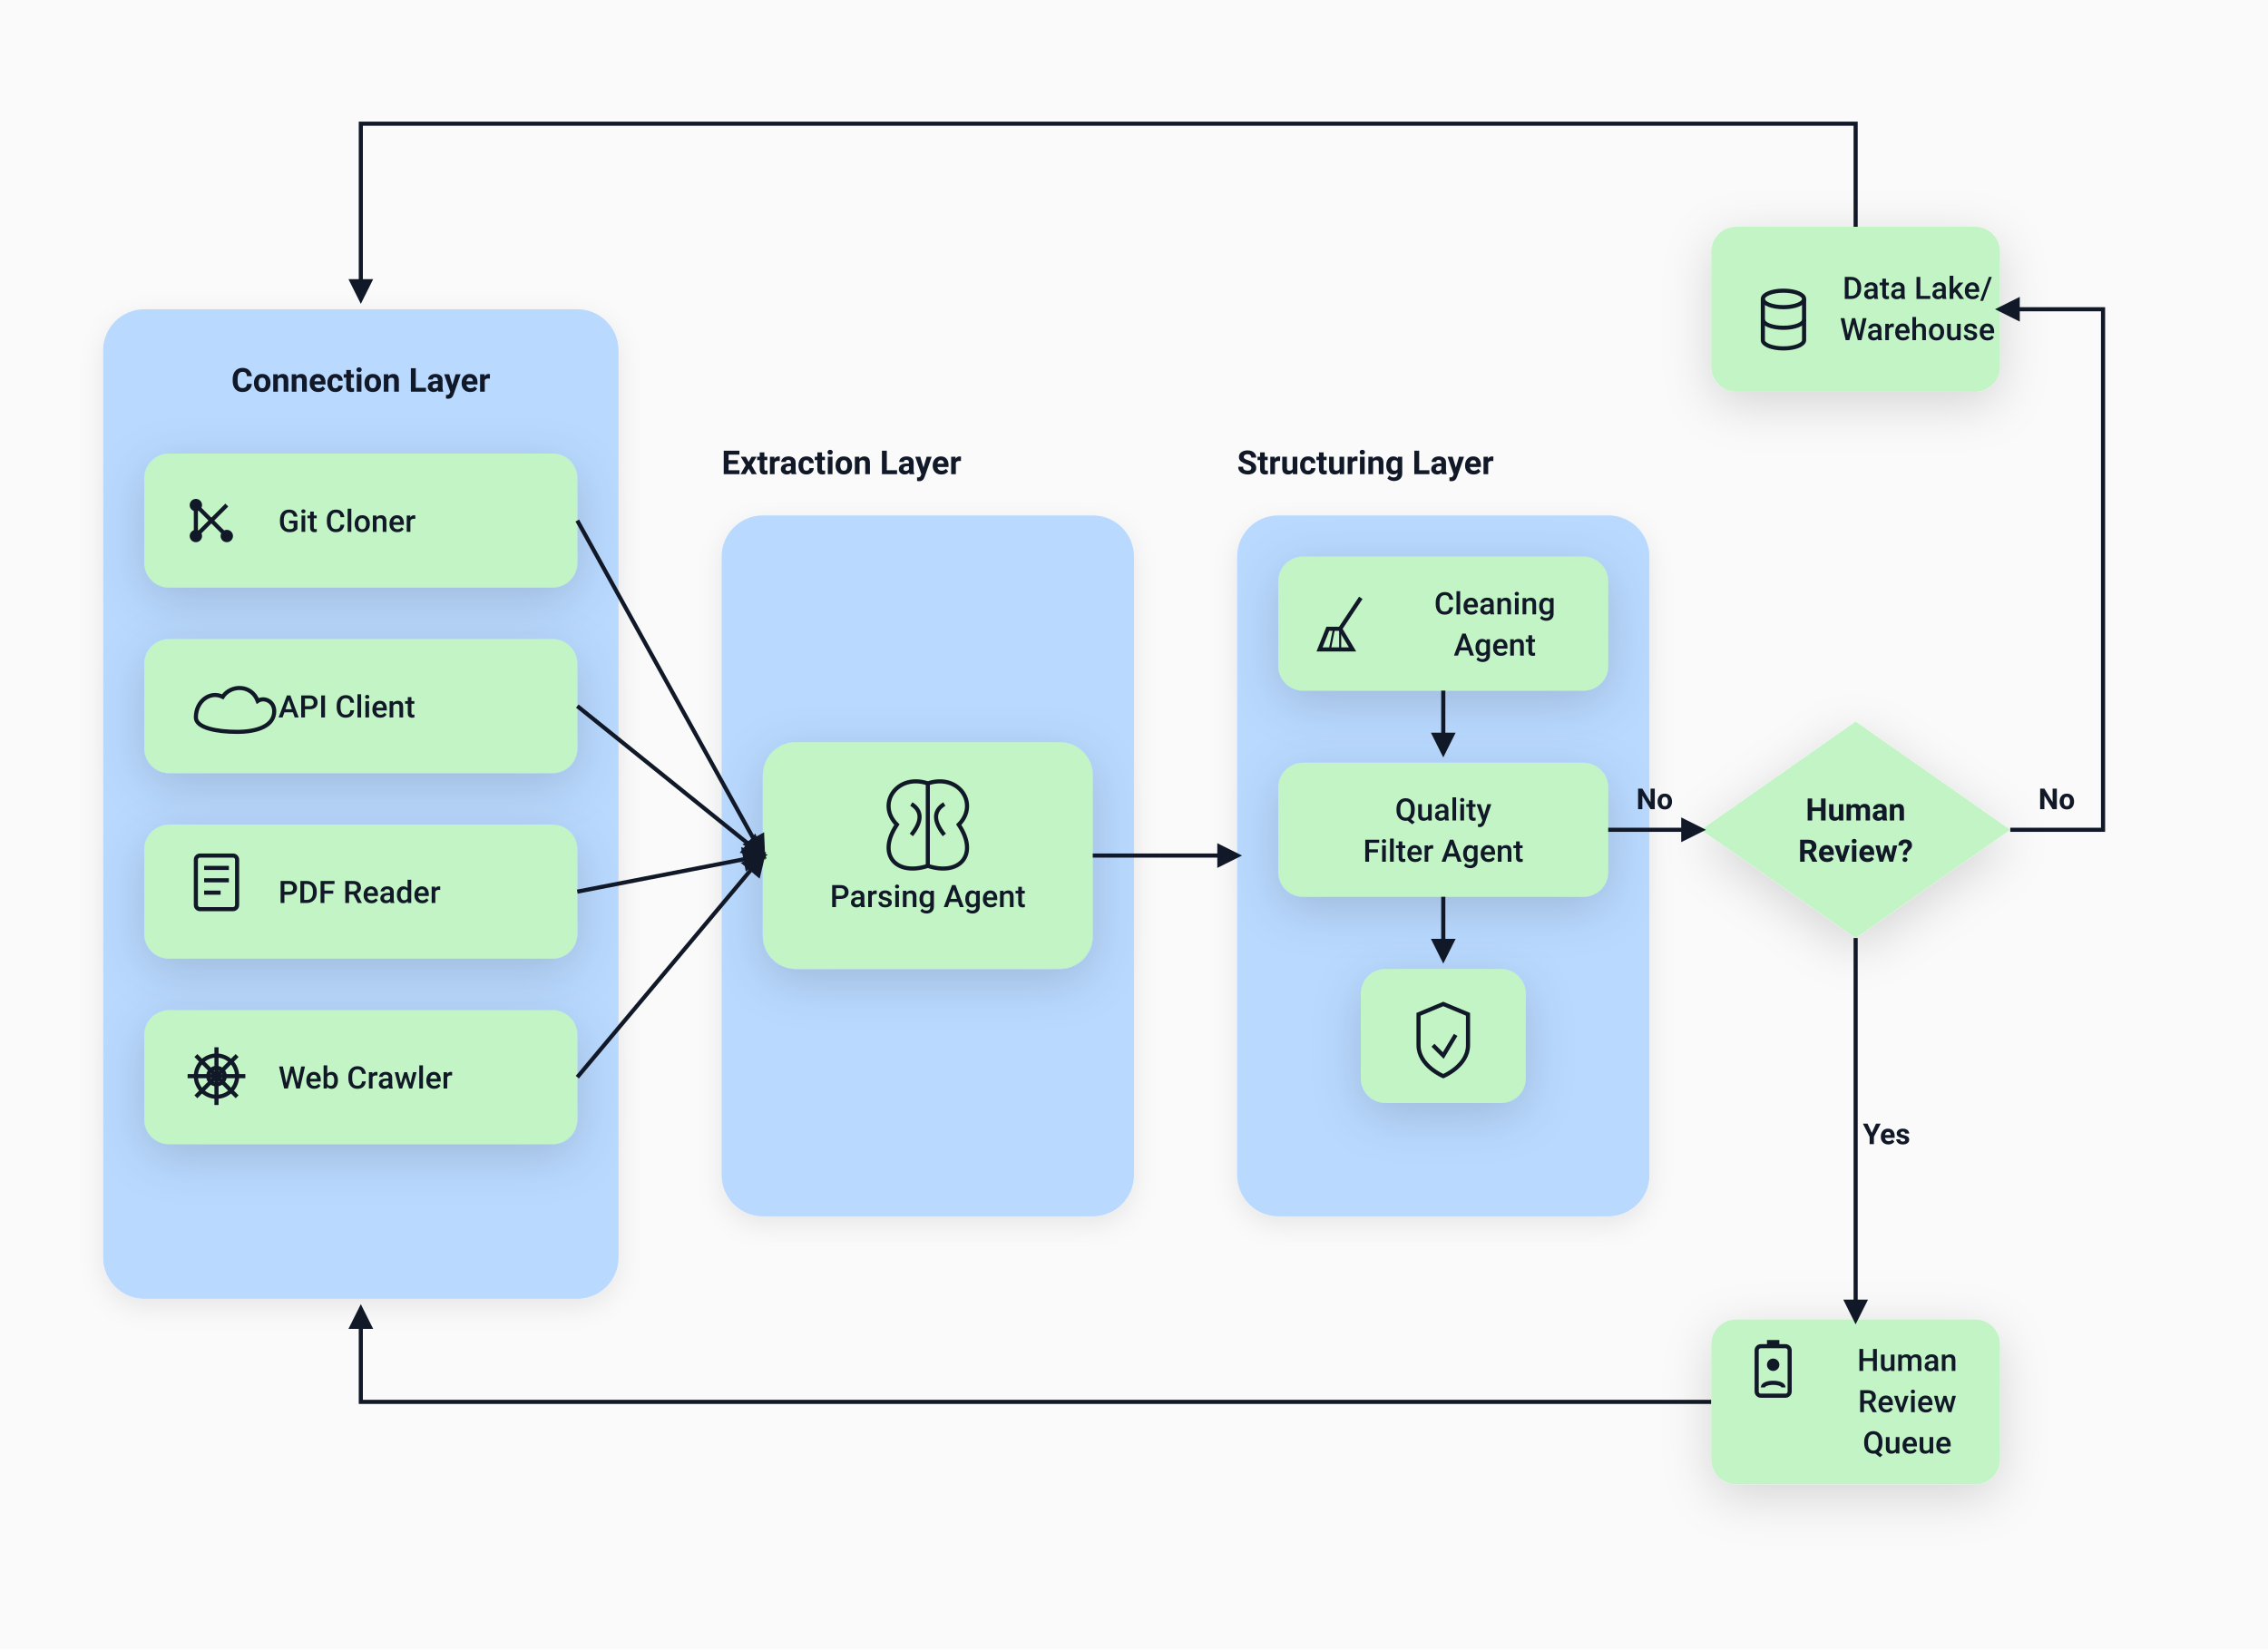
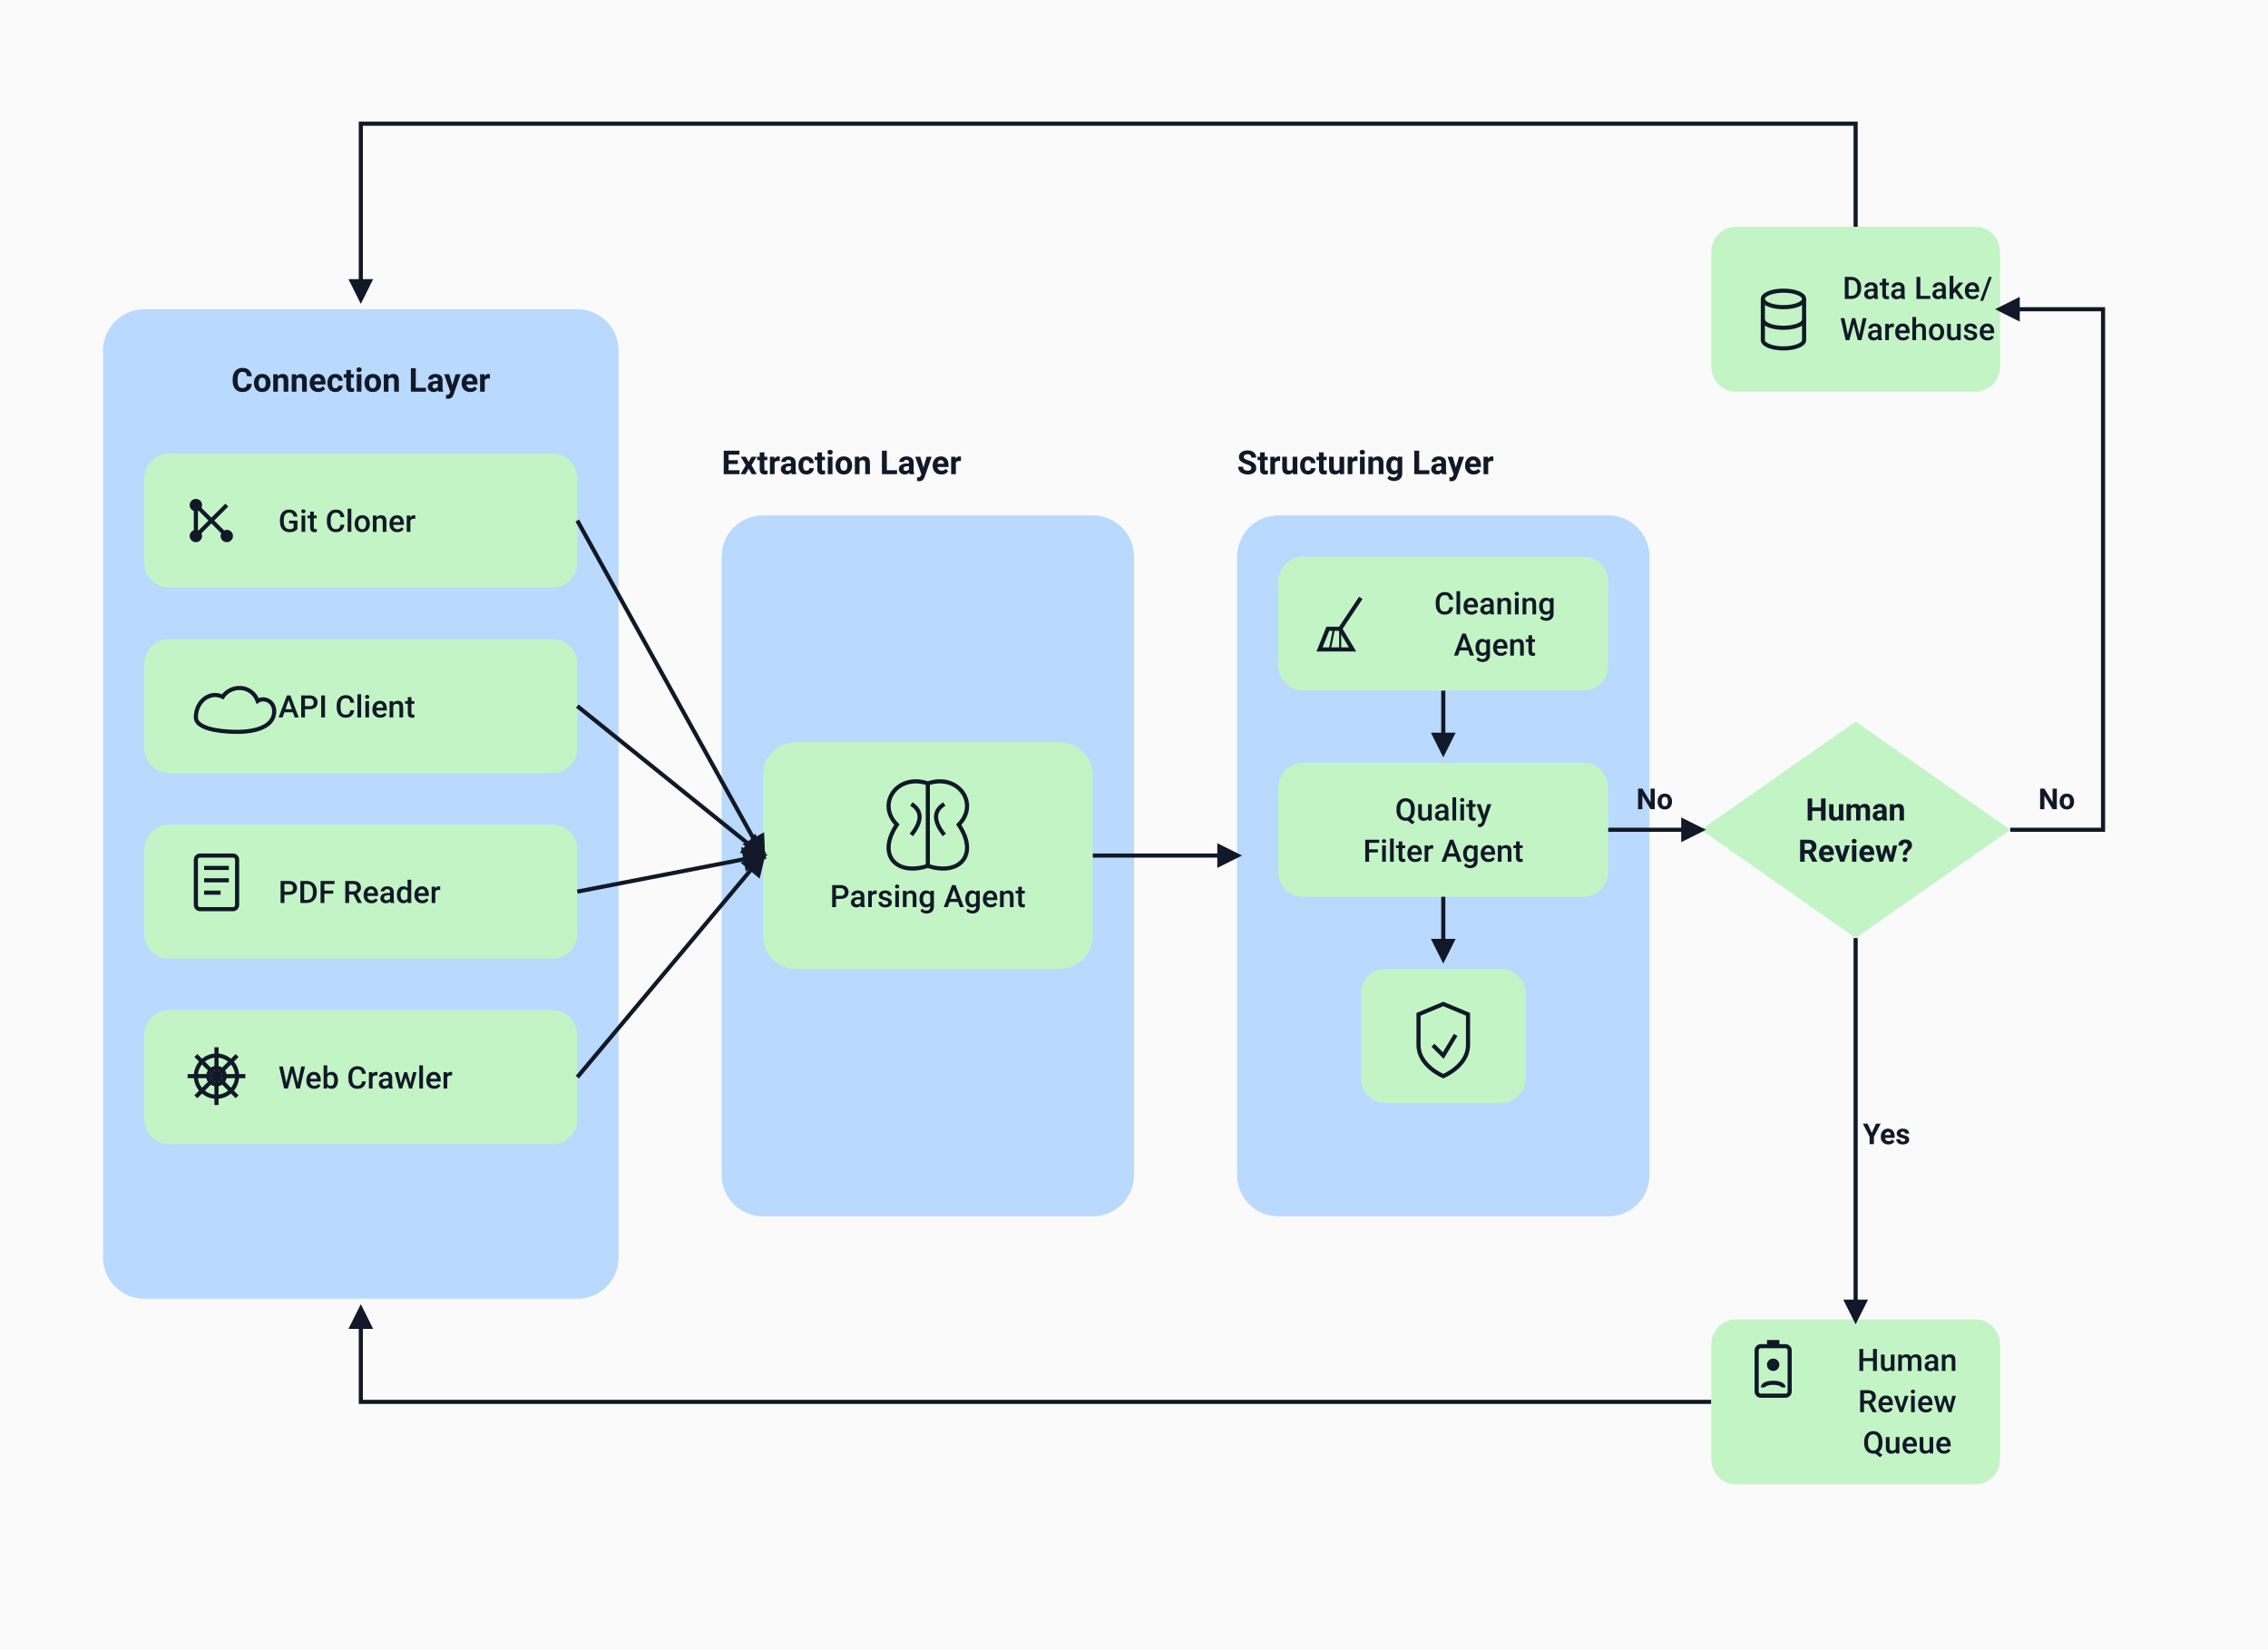
<svg xmlns="http://www.w3.org/2000/svg" viewBox="0 0 1100 800" width="100%" height="100%">
  <defs>
    <style>
            .font-sys { font-family: -apple-system, BlinkMacSystemFont, "Segoe UI", Roboto, Arial, sans-serif; }
            .layer-title { font-size: 16px; font-weight: bold; fill: #111827; }
            .layer-title-inside { font-size: 16px; font-weight: bold; fill: #111827; text-anchor: middle; }
            .btn-text { font-size: 15px; font-weight: 500; fill: #111827; }
            .btn-text-center { font-size: 15px; font-weight: 500; fill: #111827; text-anchor: middle; }
            .diamond-text { font-size: 15px; font-weight: bold; fill: #111827; text-anchor: middle; }
            .label-text { font-size: 14px; font-weight: bold; fill: #111827; text-anchor: middle; }
            
            /* Shadows */
-             .shadow-light { filter: drop-shadow(0px 4px 6px rgba(0, 0, 0, 0.08)); }
-             .shadow-heavy { filter: drop-shadow(0px 6px 12px rgba(0, 0, 0, 0.15)); }
+             .shadow-light {}
+             .shadow-heavy {}
        </style>
    <marker id="arrow-main" viewBox="0 0 10 10" refX="8" refY="5" markerWidth="6" markerHeight="6" orient="auto-start-reverse">
      <path d="M 0 0 L 10 5 L 0 10 z" fill="#111827" />
    </marker>
  </defs>
  <rect width="1100" height="800" fill="#fafafa" />
  <path d="M 900 110 L 900 60 L 175 60 L 175 145" fill="none" stroke="#111827" stroke-width="2" marker-end="url(#arrow-main)" />
  <path d="M 830 680 L 175 680 L 175 635" fill="none" stroke="#111827" stroke-width="2" marker-end="url(#arrow-main)" />
  <rect x="50" y="150" width="250" height="480" rx="20" fill="#b9d9ff" class="shadow-light" />
  <text x="175" y="190" class="font-sys layer-title-inside">Connection Layer</text>
  <rect x="70" y="220" width="210" height="65" rx="12" fill="#c3f4c6" class="shadow-heavy" />
  <g transform="translate(90, 240)">
    <line x1="5" y1="5" x2="20" y2="20" stroke="#111827" stroke-width="2" />
    <line x1="5" y1="20" x2="20" y2="5" stroke="#111827" stroke-width="2" />
    <circle cx="5" cy="5" r="3" fill="#111827" />
    <circle cx="20" cy="20" r="3" fill="#111827" />
    <circle cx="5" cy="20" r="3" fill="#111827" />
    <line x1="5" y1="5" x2="5" y2="20" stroke="#111827" stroke-width="2" />
  </g>
  <text x="135" y="258" class="font-sys btn-text">Git Cloner</text>
  <rect x="70" y="310" width="210" height="65" rx="12" fill="#c3f4c6" class="shadow-heavy" />
  <path d="M 95 348 C 95 340 102 335 108 338 C 112 332 122 332 125 340 C 128 338 133 340 133 345 C 133 352 125 355 115 355 C 105 355 95 353 95 348 Z" fill="none" stroke="#111827" stroke-width="2" />
  <text x="135" y="348" class="font-sys btn-text">API Client</text>
  <rect x="70" y="400" width="210" height="65" rx="12" fill="#c3f4c6" class="shadow-heavy" />
  <g transform="translate(95, 415)">
    <rect x="0" y="0" width="20" height="26" fill="none" stroke="#111827" stroke-width="2" rx="2" />
    <line x1="4" y1="6" x2="16" y2="6" stroke="#111827" stroke-width="2" />
    <line x1="4" y1="12" x2="16" y2="12" stroke="#111827" stroke-width="2" />
    <line x1="4" y1="18" x2="12" y2="18" stroke="#111827" stroke-width="2" />
  </g>
  <text x="135" y="438" class="font-sys btn-text">PDF Reader</text>
  <rect x="70" y="490" width="210" height="65" rx="12" fill="#c3f4c6" class="shadow-heavy" />
  <g transform="translate(105, 522)">
    <circle cx="0" cy="0" r="10" fill="none" stroke="#111827" stroke-width="2" />
    <circle cx="0" cy="0" r="4" fill="none" stroke="#111827" stroke-width="2" />
    <line x1="-14" y1="0" x2="14" y2="0" stroke="#111827" stroke-width="2" />
    <line x1="0" y1="-14" x2="0" y2="14" stroke="#111827" stroke-width="2" />
    <line x1="-10" y1="-10" x2="10" y2="10" stroke="#111827" stroke-width="2" />
    <line x1="-10" y1="10" x2="10" y2="-10" stroke="#111827" stroke-width="2" />
  </g>
  <text x="135" y="528" class="font-sys btn-text">Web Crawler</text>
  <text x="350" y="230" class="font-sys layer-title">Extraction Layer</text>
  <rect x="350" y="250" width="200" height="340" rx="20" fill="#b9d9ff" class="shadow-light" />
  <rect x="370" y="360" width="160" height="110" rx="16" fill="#c3f4c6" class="shadow-heavy" />
  <g transform="translate(450, 400)">
    <path d="M -15 0 C -25 -10 -15 -25 0 -20 C 15 -25 25 -10 15 0 C 25 15 15 25 0 20 C -15 25 -25 15 -15 0 Z" fill="none" stroke="#111827" stroke-width="2" />
    <path d="M 0 -20 L 0 20" stroke="#111827" stroke-width="2" />
    <path d="M -8 -10 Q 0 -5 -8 5 M 8 -10 Q 0 -5 8 5" stroke="#111827" stroke-width="2" fill="none" />
  </g>
  <text x="450" y="440" class="font-sys btn-text-center">Parsing Agent</text>
  <text x="600" y="230" class="font-sys layer-title">Structuring Layer</text>
  <rect x="600" y="250" width="200" height="340" rx="20" fill="#b9d9ff" class="shadow-light" />
  <rect x="620" y="270" width="160" height="65" rx="12" fill="#c3f4c6" class="shadow-heavy" />
  <g transform="translate(640, 290)">
    <line x1="20" y1="0" x2="10" y2="15" stroke="#111827" stroke-width="2" />
    <polygon points="10,15 16,25 0,25 4,15" fill="none" stroke="#111827" stroke-width="2" />
    <line x1="4" y1="15" x2="0" y2="25" stroke="#111827" stroke-width="1" />
    <line x1="7" y1="15" x2="5" y2="25" stroke="#111827" stroke-width="1" />
    <line x1="10" y1="15" x2="10" y2="25" stroke="#111827" stroke-width="1" />
  </g>
  <text x="725" y="298" class="font-sys btn-text-center">Cleaning</text>
  <text x="725" y="318" class="font-sys btn-text-center">Agent</text>
  <line x1="700" y1="335" x2="700" y2="365" stroke="#111827" stroke-width="2" marker-end="url(#arrow-main)" />
  <rect x="620" y="370" width="160" height="65" rx="12" fill="#c3f4c6" class="shadow-heavy" />
  <text x="700" y="398" class="font-sys btn-text-center">Quality</text>
  <text x="700" y="418" class="font-sys btn-text-center">Filter Agent</text>
  <line x1="700" y1="435" x2="700" y2="465" stroke="#111827" stroke-width="2" marker-end="url(#arrow-main)" />
  <rect x="660" y="470" width="80" height="65" rx="12" fill="#c3f4c6" class="shadow-heavy" />
  <g transform="translate(700, 502)">
    <path d="M 0 -15 L 12 -10 L 12 5 C 12 15 0 20 0 20 C 0 20 -12 15 -12 5 L -12 -10 Z" fill="none" stroke="#111827" stroke-width="2" />
    <polyline points="-5,5 0,10 6,0" fill="none" stroke="#111827" stroke-width="2" />
  </g>
  <polygon points="900,350 975,402.5 900,455 825,402.5" fill="#c3f4c6" class="shadow-heavy" />
  <text x="900" y="398" class="font-sys diamond-text">Human</text>
  <text x="900" y="418" class="font-sys diamond-text">Review?</text>
  <rect x="830" y="110" width="140" height="80" rx="12" fill="#c3f4c6" class="shadow-heavy" />
  <g transform="translate(855, 140)">
    <ellipse cx="10" cy="5" rx="10" ry="4" fill="none" stroke="#111827" stroke-width="2" />
    <path d="M 0 5 L 0 25 A 10 4 0 0 0 20 25 L 20 5" fill="none" stroke="#111827" stroke-width="2" />
    <path d="M 0 15 A 10 4 0 0 0 20 15" fill="none" stroke="#111827" stroke-width="2" />
  </g>
  <text x="930" y="145" class="font-sys btn-text-center">Data Lake/</text>
  <text x="930" y="165" class="font-sys btn-text-center">Warehouse</text>
  <rect x="830" y="640" width="140" height="80" rx="12" fill="#c3f4c6" class="shadow-heavy" />
  <g transform="translate(860, 665)">
    <rect x="-8" y="-12" width="16" height="24" rx="2" fill="none" stroke="#111827" stroke-width="2" />
    <rect x="-3" y="-15" width="6" height="3" fill="#111827" />
    <circle cx="0" cy="-3" r="3" fill="#111827" />
    <path d="M -5 8 C -5 5 5 5 5 8" fill="none" stroke="#111827" stroke-width="2" />
  </g>
  <text x="925" y="665" class="font-sys btn-text-center">Human</text>
  <text x="925" y="685" class="font-sys btn-text-center">Review</text>
  <text x="925" y="705" class="font-sys btn-text-center">Queue</text>
  <path d="M 280 252.5 L 370 415" fill="none" stroke="#111827" stroke-width="2" marker-end="url(#arrow-main)" />
  <path d="M 280 342.5 L 370 415" fill="none" stroke="#111827" stroke-width="2" marker-end="url(#arrow-main)" />
  <path d="M 280 432.5 L 370 415" fill="none" stroke="#111827" stroke-width="2" marker-end="url(#arrow-main)" />
  <path d="M 280 522.5 L 370 415" fill="none" stroke="#111827" stroke-width="2" marker-end="url(#arrow-main)" />
  <path d="M 530 415 L 600 415" fill="none" stroke="#111827" stroke-width="2" marker-end="url(#arrow-main)" />
  <path d="M 780 402.5 L 825 402.5" fill="none" stroke="#111827" stroke-width="2" marker-end="url(#arrow-main)" />
  <text x="802.5" y="392.5" class="font-sys label-text">No</text>
  <path d="M 975 402.5 L 1020 402.5 L 1020 150 L 970 150" fill="none" stroke="#111827" stroke-width="2" marker-end="url(#arrow-main)" />
  <text x="997.5" y="392.5" class="font-sys label-text">No</text>
  <path d="M 900 455 L 900 640" fill="none" stroke="#111827" stroke-width="2" marker-end="url(#arrow-main)" />
  <text x="915" y="555" class="font-sys label-text">Yes</text>
</svg>
